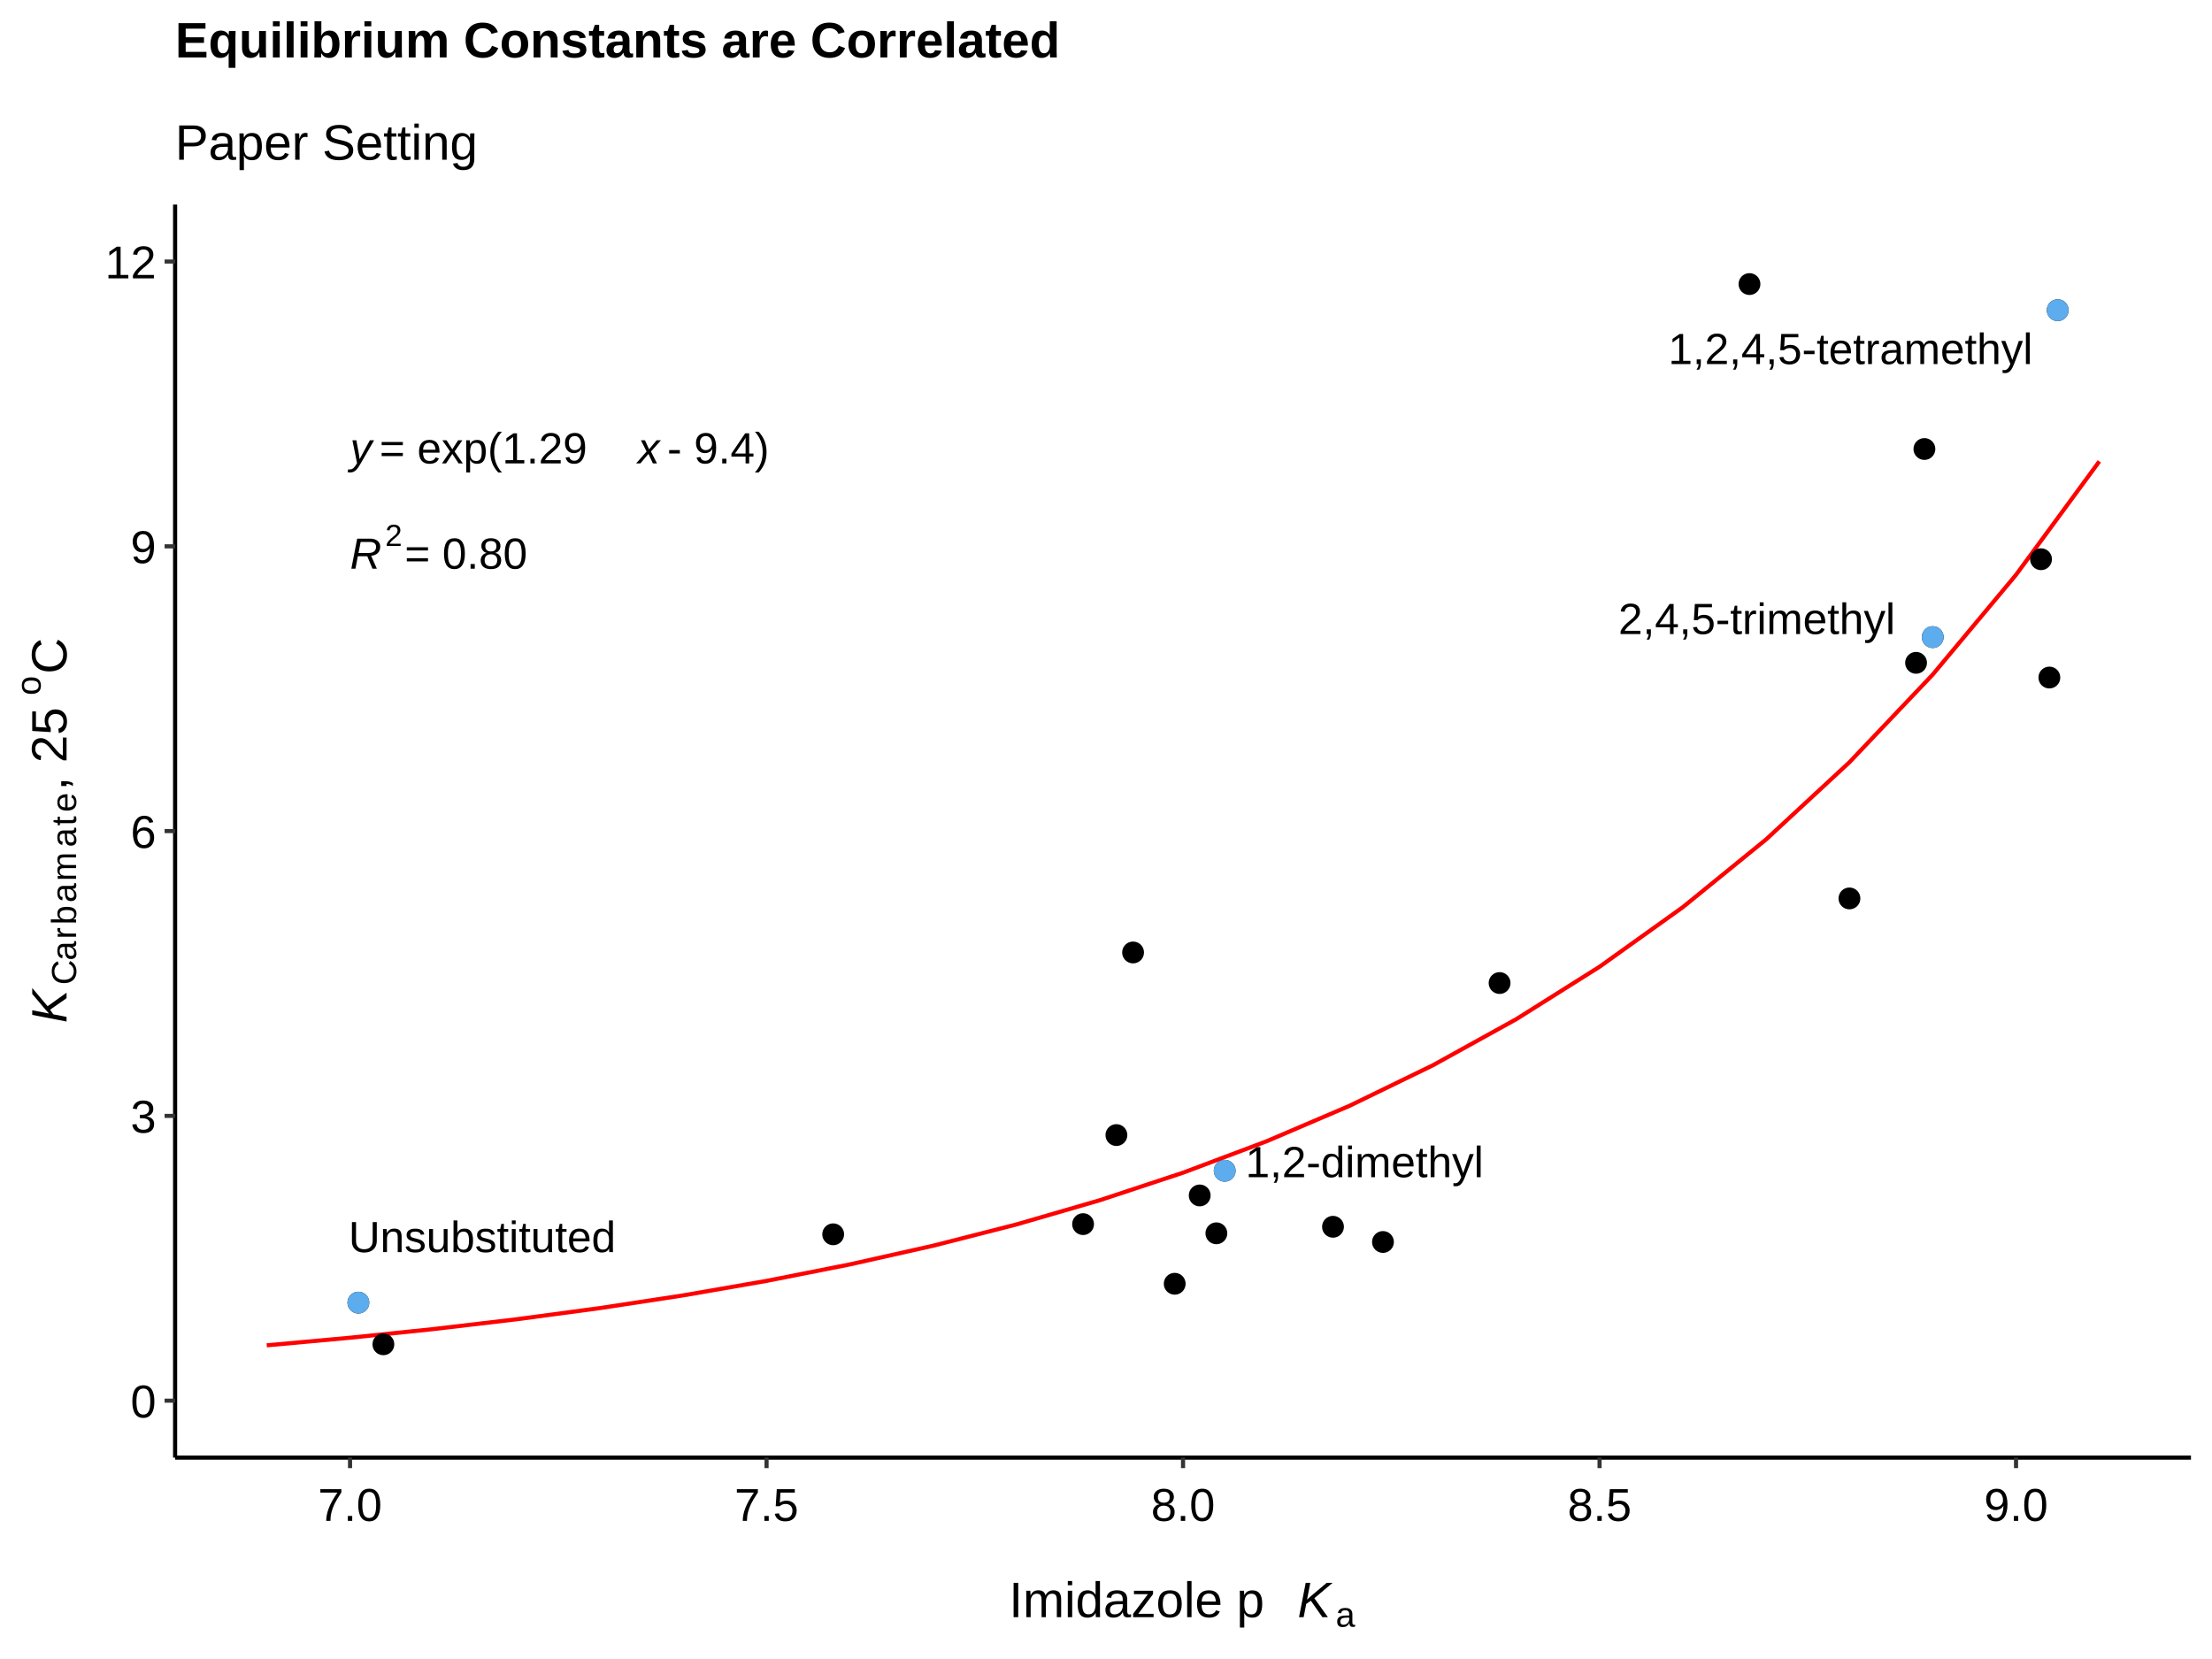
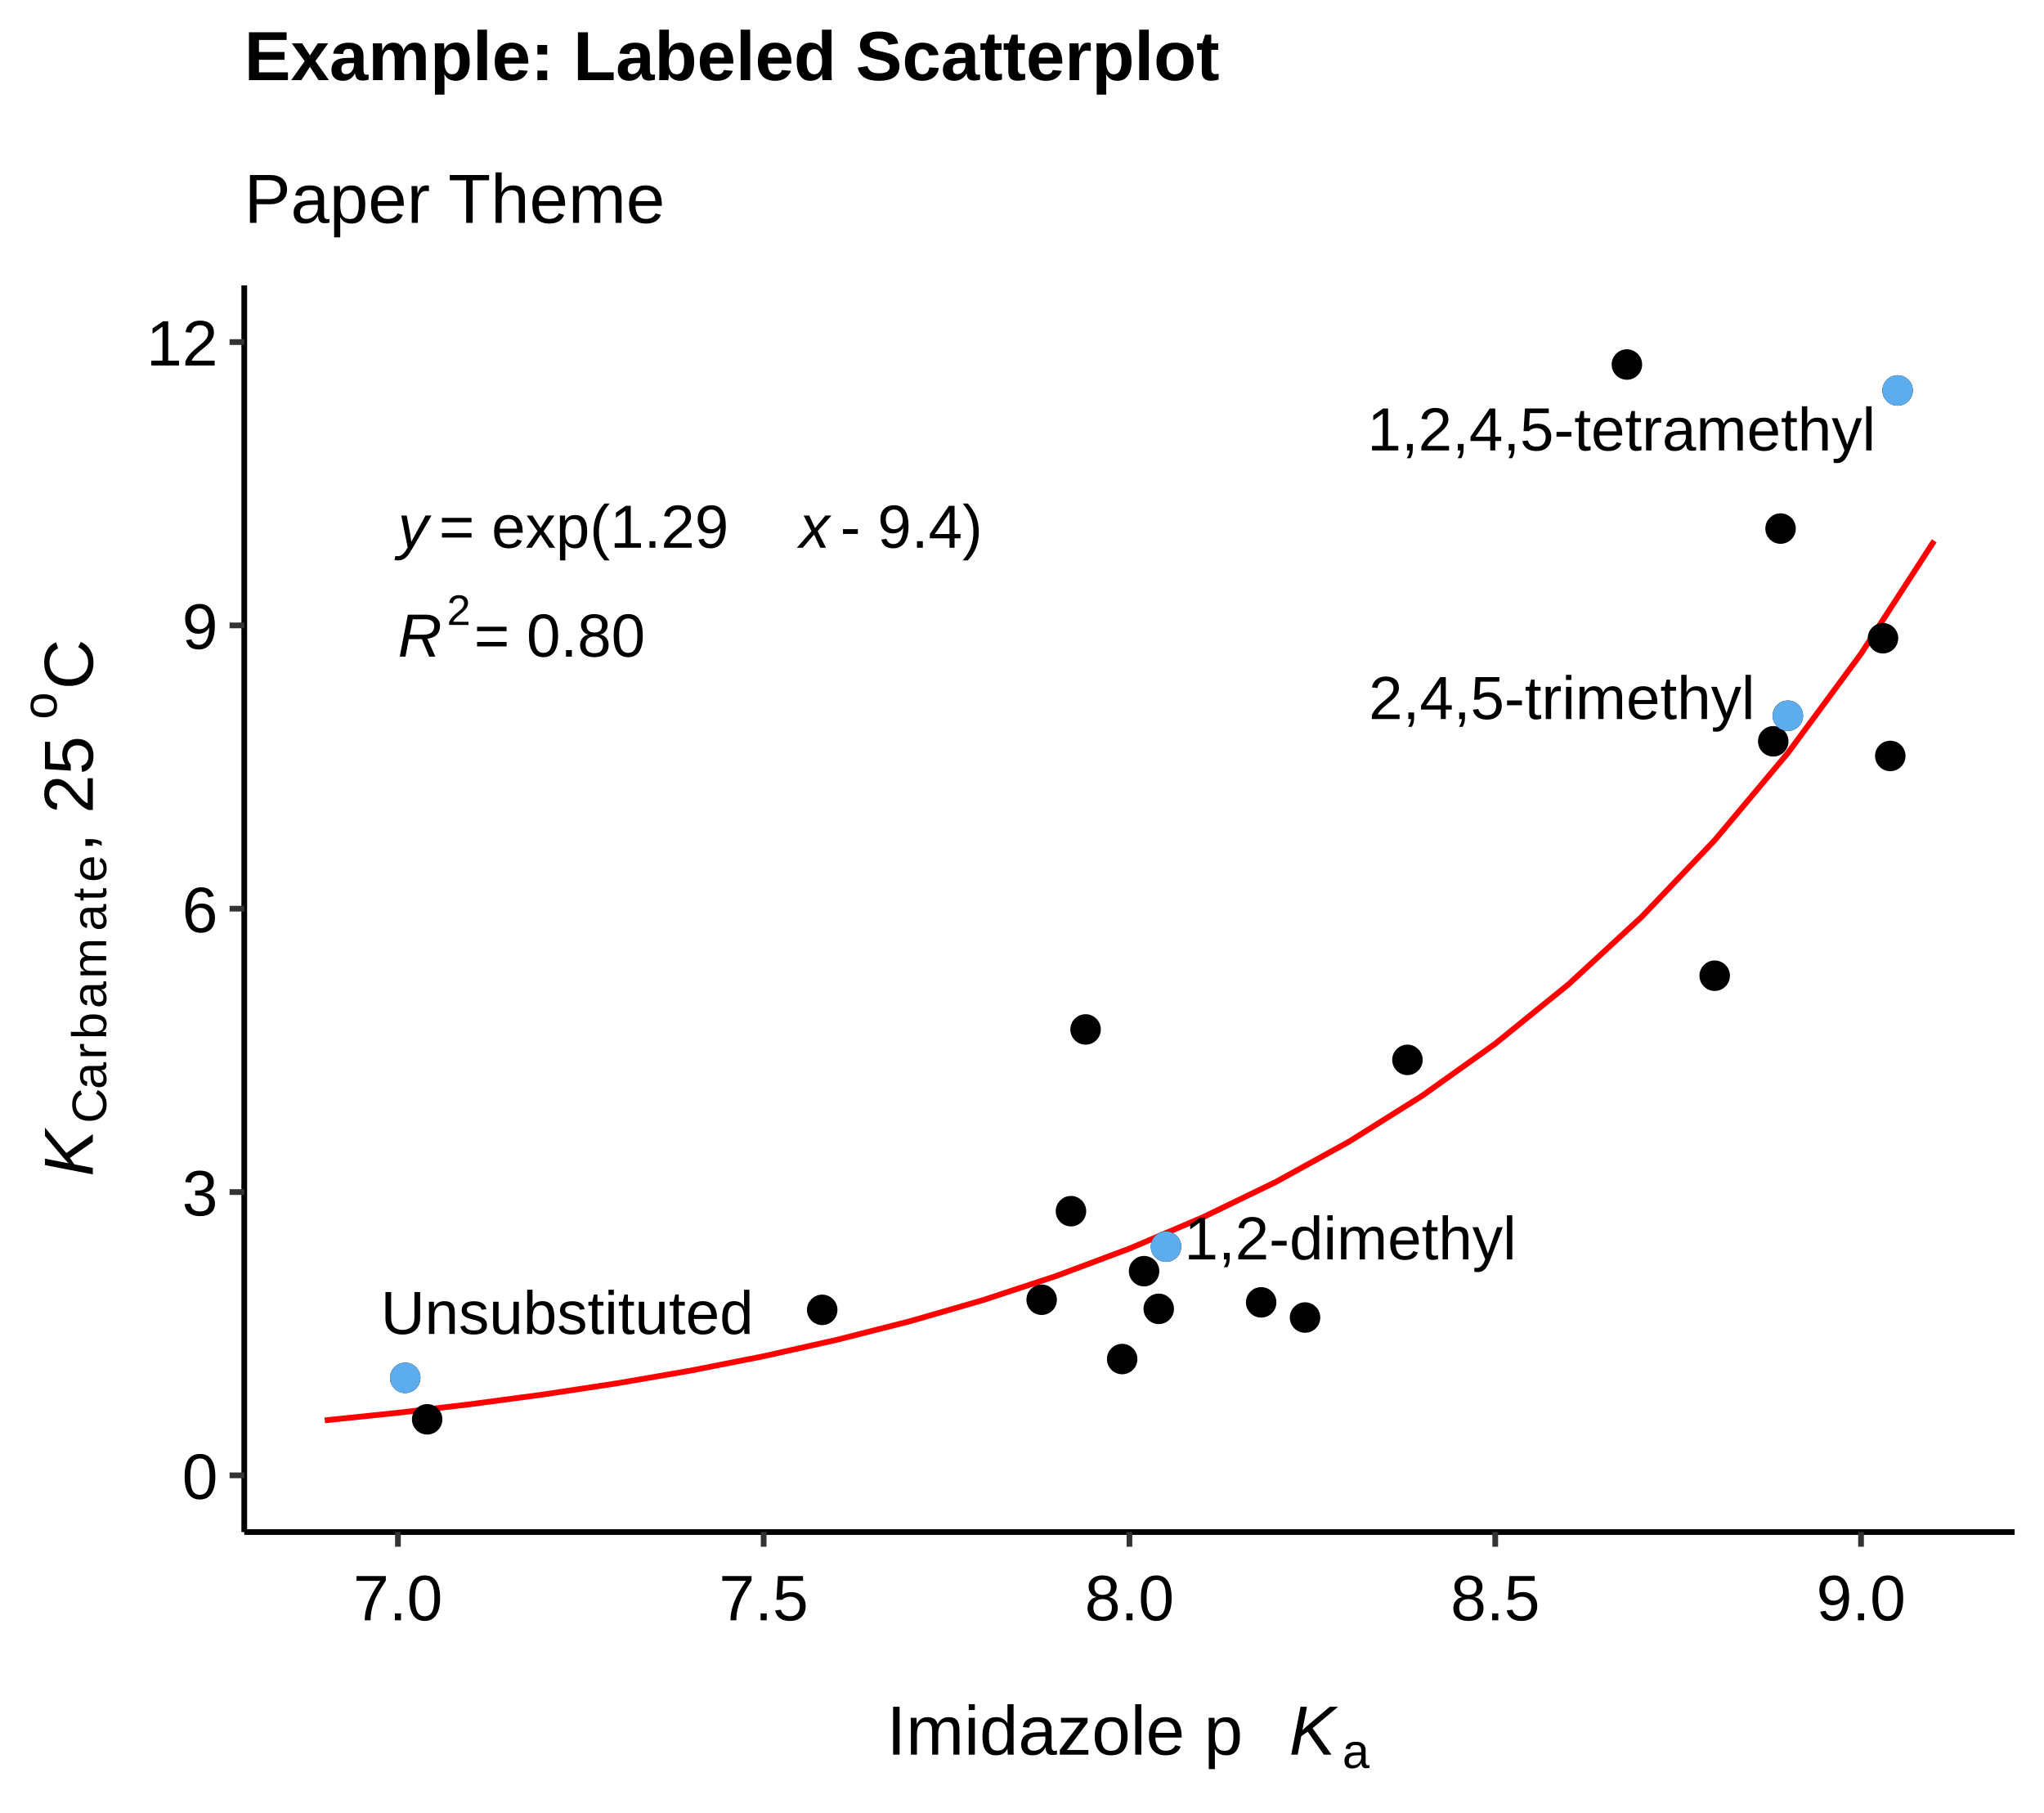
- <svg xmlns="http://www.w3.org/2000/svg" class="svglite" width="576.00pt" height="432.00pt" viewBox="0 0 576.00 432.00">
+ <svg xmlns="http://www.w3.org/2000/svg" class="svglite" width="381.60pt" height="338.40pt" viewBox="0 0 381.60 338.40">
  <defs>
    <style type="text/css">
    .svglite line, .svglite polyline, .svglite polygon, .svglite path, .svglite rect, .svglite circle {
      fill: none;
      stroke: #000000;
      stroke-linecap: round;
      stroke-linejoin: round;
      stroke-miterlimit: 10.00;
    }
  </style>
  </defs>
  <rect width="100%" height="100%" style="stroke: none; fill: #FFFFFF;" />
  <defs>
-     <clipPath id="cpMC4wMHw1NzYuMDB8MC4wMHw0MzIuMDA=">
-       <rect x="0.00" y="0.00" width="576.00" height="432.00" />
+     <clipPath id="cpMC4wMHwzODEuNjB8MC4wMHwzMzguNDA=">
+       <rect x="0.00" y="0.00" width="381.60" height="338.40" />
    </clipPath>
  </defs>
-   <g clip-path="url(#cpMC4wMHw1NzYuMDB8MC4wMHw0MzIuMDA=)">
-     <rect x="0" y="0" width="576.00" height="432.00" style="stroke-width: 1.07; stroke: #FFFFFF; fill: #FFFFFF;" />
+   <g clip-path="url(#cpMC4wMHwzODEuNjB8MC4wMHwzMzguNDA=)">
+     <rect x="0.00" y="0" width="381.60" height="338.40" style="stroke-width: 1.07; stroke: #FFFFFF; fill: #FFFFFF;" />
  </g>
  <defs>
-     <clipPath id="cpNDUuNjB8NTcwLjUyfDUzLjI3fDM3OS41Ng==">
-       <rect x="45.60" y="53.27" width="524.92" height="326.29" />
+     <clipPath id="cpNDUuNjB8Mzc2LjEyfDUzLjI3fDI4NS45Ng==">
+       <rect x="45.60" y="53.27" width="330.52" height="232.69" />
    </clipPath>
  </defs>
-   <g clip-path="url(#cpNDUuNjB8NTcwLjUyfDUzLjI3fDM3OS41Ng==)">
-     <polyline points="69.46,350.32 91.15,348.34 112.85,346.09 134.54,343.53 156.23,340.62 177.92,337.31 199.61,333.54 221.30,329.25 242.99,324.38 264.68,318.84 286.37,312.54 308.06,305.37 329.75,297.21 351.44,287.94 373.13,277.39 394.83,265.39 416.52,251.74 438.21,236.22 459.90,218.57 481.59,198.49 503.28,175.65 524.97,149.68 546.66,120.14 " style="stroke-width: 1.07; stroke: #FF0000; stroke-linecap: butt;" />
-     <circle cx="93.32" cy="339.20" r="2.49" style="stroke-width: 0.71; fill: #000000;" />
-     <circle cx="99.83" cy="350.05" r="2.49" style="stroke-width: 0.71; fill: #000000;" />
-     <circle cx="290.71" cy="295.57" r="2.49" style="stroke-width: 0.71; fill: #000000;" />
-     <circle cx="282.03" cy="318.76" r="2.49" style="stroke-width: 0.71; fill: #000000;" />
-     <circle cx="216.96" cy="321.41" r="2.49" style="stroke-width: 0.71; fill: #000000;" />
-     <circle cx="318.91" cy="304.86" r="2.49" style="stroke-width: 0.71; fill: #000000;" />
-     <circle cx="390.49" cy="255.98" r="2.49" style="stroke-width: 0.71; fill: #000000;" />
-     <circle cx="503.28" cy="165.90" r="2.49" style="stroke-width: 0.71; fill: #000000;" />
-     <circle cx="498.94" cy="172.60" r="2.49" style="stroke-width: 0.71; fill: #000000;" />
-     <circle cx="312.40" cy="311.29" r="2.49" style="stroke-width: 0.71; fill: #000000;" />
-     <circle cx="360.12" cy="323.41" r="2.49" style="stroke-width: 0.71; fill: #000000;" />
-     <circle cx="347.11" cy="319.45" r="2.49" style="stroke-width: 0.71; fill: #000000;" />
-     <circle cx="316.74" cy="321.15" r="2.49" style="stroke-width: 0.71; fill: #000000;" />
-     <circle cx="295.05" cy="248.02" r="2.49" style="stroke-width: 0.71; fill: #000000;" />
-     <circle cx="305.89" cy="334.29" r="2.49" style="stroke-width: 0.71; fill: #000000;" />
-     <circle cx="535.82" cy="80.77" r="2.49" style="stroke-width: 0.71; fill: #000000;" />
-     <circle cx="455.56" cy="73.97" r="2.49" style="stroke-width: 0.71; fill: #000000;" />
-     <circle cx="501.11" cy="116.92" r="2.49" style="stroke-width: 0.71; fill: #000000;" />
-     <circle cx="481.59" cy="233.95" r="2.49" style="stroke-width: 0.71; fill: #000000;" />
-     <circle cx="531.48" cy="145.62" r="2.49" style="stroke-width: 0.71; fill: #000000;" />
-     <circle cx="533.65" cy="176.43" r="2.49" style="stroke-width: 0.71; fill: #000000;" />
-     <text x="91.15" y="120.67" style="font-size: 11.38px; font-style: italic; font-family: Liberation Sans;" textLength="6.73px" lengthAdjust="spacingAndGlyphs">y</text>
-     <text x="98.82" y="120.67" style="font-size: 11.38px; font-family: Liberation Sans;" textLength="67.27px" lengthAdjust="spacingAndGlyphs"> = exp(1.29</text>
-     <text x="166.09" y="120.67" style="font-size: 11.38px; font-style: italic; font-family: Liberation Sans;" textLength="6.73px" lengthAdjust="spacingAndGlyphs">x</text>
-     <text x="173.75" y="120.67" style="font-size: 11.38px; font-family: Liberation Sans;" textLength="33.85px" lengthAdjust="spacingAndGlyphs"> - 9.4)</text>
-     <text x="91.15" y="148.09" style="font-size: 11.38px; font-style: italic; font-family: Liberation Sans;" textLength="7.91px" lengthAdjust="spacingAndGlyphs">R</text>
-     <text x="100.30" y="142.18" style="font-size: 7.97px; font-family: Liberation Sans;" textLength="5.06px" lengthAdjust="spacingAndGlyphs">2</text>
-     <text x="105.37" y="148.09" style="font-size: 11.38px; font-family: Liberation Sans;" textLength="42.08px" lengthAdjust="spacingAndGlyphs"> = 0.80</text>
-     <text x="90.77" y="326.05" style="font-size: 11.38px; font-family: Liberation Sans;" textLength="79.79px" lengthAdjust="spacingAndGlyphs">Unsubstituted</text>
-     <text x="324.33" y="306.54" style="font-size: 11.38px; font-family: Liberation Sans;" textLength="72.22px" lengthAdjust="spacingAndGlyphs">1,2-dimethyl</text>
-     <text x="493.52" y="165.10" text-anchor="end" style="font-size: 11.38px; font-family: Liberation Sans;" textLength="84.99px" lengthAdjust="spacingAndGlyphs">2,4,5-trimethyl</text>
-     <text x="529.31" y="94.80" text-anchor="end" style="font-size: 11.38px; font-family: Liberation Sans;" textLength="111.11px" lengthAdjust="spacingAndGlyphs">1,2,4,5-tetramethyl</text>
-     <circle cx="93.32" cy="339.20" r="2.49" style="stroke-width: 0.71; stroke: #5CACEE; fill: #5CACEE;" />
-     <circle cx="318.91" cy="304.86" r="2.49" style="stroke-width: 0.71; stroke: #5CACEE; fill: #5CACEE;" />
-     <circle cx="503.28" cy="165.90" r="2.49" style="stroke-width: 0.71; stroke: #5CACEE; fill: #5CACEE;" />
-     <circle cx="535.82" cy="80.77" r="2.49" style="stroke-width: 0.71; stroke: #5CACEE; fill: #5CACEE;" />
+   <g clip-path="url(#cpNDUuNjB8Mzc2LjEyfDUzLjI3fDI4NS45Ng==)">
+     <polyline points="60.63,265.11 74.29,263.70 87.94,262.09 101.60,260.26 115.26,258.19 128.92,255.83 142.57,253.14 156.23,250.08 169.89,246.61 183.55,242.66 197.20,238.16 210.86,233.05 224.52,227.23 238.18,220.62 251.84,213.10 265.49,204.54 279.15,194.81 292.81,183.74 306.47,171.15 320.12,156.83 333.78,140.55 347.44,122.02 361.10,100.95 " style="stroke-width: 1.07; stroke: #FF0000; stroke-linecap: butt;" />
+     <circle cx="75.65" cy="257.18" r="2.49" style="stroke-width: 0.71; fill: #000000;" />
+     <circle cx="79.75" cy="264.92" r="2.49" style="stroke-width: 0.71; fill: #000000;" />
+     <circle cx="199.94" cy="226.07" r="2.49" style="stroke-width: 0.71; fill: #000000;" />
+     <circle cx="194.47" cy="242.60" r="2.49" style="stroke-width: 0.71; fill: #000000;" />
+     <circle cx="153.50" cy="244.49" r="2.49" style="stroke-width: 0.71; fill: #000000;" />
+     <circle cx="217.69" cy="232.69" r="2.49" style="stroke-width: 0.71; fill: #000000;" />
+     <circle cx="262.76" cy="197.83" r="2.49" style="stroke-width: 0.71; fill: #000000;" />
+     <circle cx="333.78" cy="133.59" r="2.49" style="stroke-width: 0.71; fill: #000000;" />
+     <circle cx="331.05" cy="138.37" r="2.49" style="stroke-width: 0.71; fill: #000000;" />
+     <circle cx="213.59" cy="237.27" r="2.49" style="stroke-width: 0.71; fill: #000000;" />
+     <circle cx="243.64" cy="245.92" r="2.49" style="stroke-width: 0.71; fill: #000000;" />
+     <circle cx="235.45" cy="243.09" r="2.49" style="stroke-width: 0.71; fill: #000000;" />
+     <circle cx="216.33" cy="244.30" r="2.49" style="stroke-width: 0.71; fill: #000000;" />
+     <circle cx="202.67" cy="192.15" r="2.49" style="stroke-width: 0.71; fill: #000000;" />
+     <circle cx="209.50" cy="253.67" r="2.49" style="stroke-width: 0.71; fill: #000000;" />
+     <circle cx="354.27" cy="72.88" r="2.49" style="stroke-width: 0.71; fill: #000000;" />
+     <circle cx="303.73" cy="68.04" r="2.49" style="stroke-width: 0.71; fill: #000000;" />
+     <circle cx="332.42" cy="98.66" r="2.49" style="stroke-width: 0.71; fill: #000000;" />
+     <circle cx="320.12" cy="182.12" r="2.49" style="stroke-width: 0.71; fill: #000000;" />
+     <circle cx="351.54" cy="119.13" r="2.49" style="stroke-width: 0.71; fill: #000000;" />
+     <circle cx="352.90" cy="141.10" r="2.49" style="stroke-width: 0.71; fill: #000000;" />
+     <text x="74.29" y="102.24" style="font-size: 11.38px; font-style: italic; font-family: Liberation Sans;" textLength="6.73px" lengthAdjust="spacingAndGlyphs">y</text>
+     <text x="81.95" y="102.24" style="font-size: 11.38px; font-family: Liberation Sans;" textLength="67.27px" lengthAdjust="spacingAndGlyphs"> = exp(1.29</text>
+     <text x="149.22" y="102.24" style="font-size: 11.38px; font-style: italic; font-family: Liberation Sans;" textLength="6.73px" lengthAdjust="spacingAndGlyphs">x</text>
+     <text x="156.88" y="102.24" style="font-size: 11.38px; font-family: Liberation Sans;" textLength="33.85px" lengthAdjust="spacingAndGlyphs"> - 9.4)</text>
+     <text x="74.29" y="122.56" style="font-size: 11.38px; font-style: italic; font-family: Liberation Sans;" textLength="7.91px" lengthAdjust="spacingAndGlyphs">R</text>
+     <text x="83.43" y="116.65" style="font-size: 7.97px; font-family: Liberation Sans;" textLength="5.06px" lengthAdjust="spacingAndGlyphs">2</text>
+     <text x="88.50" y="122.56" style="font-size: 11.38px; font-family: Liberation Sans;" textLength="42.08px" lengthAdjust="spacingAndGlyphs"> = 0.80</text>
+     <text x="71.09" y="248.99" style="font-size: 11.38px; font-family: Liberation Sans;" textLength="79.79px" lengthAdjust="spacingAndGlyphs">Unsubstituted</text>
+     <text x="221.11" y="235.08" style="font-size: 11.38px; font-family: Liberation Sans;" textLength="72.22px" lengthAdjust="spacingAndGlyphs">1,2-dimethyl</text>
+     <text x="327.64" y="134.21" text-anchor="end" style="font-size: 11.38px; font-family: Liberation Sans;" textLength="84.99px" lengthAdjust="spacingAndGlyphs">2,4,5-trimethyl</text>
+     <text x="350.17" y="84.08" text-anchor="end" style="font-size: 11.38px; font-family: Liberation Sans;" textLength="111.11px" lengthAdjust="spacingAndGlyphs">1,2,4,5-tetramethyl</text>
+     <circle cx="75.65" cy="257.18" r="2.49" style="stroke-width: 0.71; stroke: #5CACEE; fill: #5CACEE;" />
+     <circle cx="217.69" cy="232.69" r="2.49" style="stroke-width: 0.71; stroke: #5CACEE; fill: #5CACEE;" />
+     <circle cx="333.78" cy="133.59" r="2.49" style="stroke-width: 0.71; stroke: #5CACEE; fill: #5CACEE;" />
+     <circle cx="354.27" cy="72.88" r="2.49" style="stroke-width: 0.71; stroke: #5CACEE; fill: #5CACEE;" />
  </g>
-   <g clip-path="url(#cpMC4wMHw1NzYuMDB8MC4wMHw0MzIuMDA=)">
-     <polyline points="45.60,379.56 45.60,53.27 " style="stroke-width: 1.07; stroke-linecap: butt;" />
-     <text x="40.67" y="369.10" text-anchor="end" style="font-size: 12.00px; font-family: Liberation Sans;" textLength="7.64px" lengthAdjust="spacingAndGlyphs">0</text>
-     <text x="40.67" y="294.94" text-anchor="end" style="font-size: 12.00px; font-family: Liberation Sans;" textLength="7.64px" lengthAdjust="spacingAndGlyphs">3</text>
-     <text x="40.67" y="220.79" text-anchor="end" style="font-size: 12.00px; font-family: Liberation Sans;" textLength="7.64px" lengthAdjust="spacingAndGlyphs">6</text>
-     <text x="40.67" y="146.63" text-anchor="end" style="font-size: 12.00px; font-family: Liberation Sans;" textLength="7.64px" lengthAdjust="spacingAndGlyphs">9</text>
-     <text x="40.67" y="72.48" text-anchor="end" style="font-size: 12.00px; font-family: Liberation Sans;" textLength="15.28px" lengthAdjust="spacingAndGlyphs">12</text>
-     <polyline points="42.86,364.73 45.60,364.73 " style="stroke-width: 1.07; stroke: #333333; stroke-linecap: butt;" />
-     <polyline points="42.86,290.57 45.60,290.57 " style="stroke-width: 1.07; stroke: #333333; stroke-linecap: butt;" />
-     <polyline points="42.86,216.41 45.60,216.41 " style="stroke-width: 1.07; stroke: #333333; stroke-linecap: butt;" />
-     <polyline points="42.86,142.26 45.60,142.26 " style="stroke-width: 1.07; stroke: #333333; stroke-linecap: butt;" />
-     <polyline points="42.86,68.10 45.60,68.10 " style="stroke-width: 1.07; stroke: #333333; stroke-linecap: butt;" />
-     <polyline points="45.60,379.56 570.52,379.56 " style="stroke-width: 1.07; stroke-linecap: butt;" />
-     <polyline points="91.15,382.30 91.15,379.56 " style="stroke-width: 1.07; stroke: #333333; stroke-linecap: butt;" />
-     <polyline points="199.61,382.30 199.61,379.56 " style="stroke-width: 1.07; stroke: #333333; stroke-linecap: butt;" />
-     <polyline points="308.06,382.30 308.06,379.56 " style="stroke-width: 1.07; stroke: #333333; stroke-linecap: butt;" />
-     <polyline points="416.52,382.30 416.52,379.56 " style="stroke-width: 1.07; stroke: #333333; stroke-linecap: butt;" />
-     <polyline points="524.97,382.30 524.97,379.56 " style="stroke-width: 1.07; stroke: #333333; stroke-linecap: butt;" />
-     <text x="91.15" y="396.03" text-anchor="middle" style="font-size: 12.00px; font-family: Liberation Sans;" textLength="19.09px" lengthAdjust="spacingAndGlyphs">7.0</text>
-     <text x="199.61" y="396.03" text-anchor="middle" style="font-size: 12.00px; font-family: Liberation Sans;" textLength="19.09px" lengthAdjust="spacingAndGlyphs">7.5</text>
-     <text x="308.06" y="396.03" text-anchor="middle" style="font-size: 12.00px; font-family: Liberation Sans;" textLength="19.09px" lengthAdjust="spacingAndGlyphs">8.0</text>
-     <text x="416.52" y="396.03" text-anchor="middle" style="font-size: 12.00px; font-family: Liberation Sans;" textLength="19.09px" lengthAdjust="spacingAndGlyphs">8.5</text>
-     <text x="524.97" y="396.03" text-anchor="middle" style="font-size: 12.00px; font-family: Liberation Sans;" textLength="19.09px" lengthAdjust="spacingAndGlyphs">9.0</text>
-     <text x="262.74" y="421.11" style="font-size: 13.00px; font-family: Liberation Sans;" textLength="75.12px" lengthAdjust="spacingAndGlyphs">Imidazole p</text>
-     <text x="337.86" y="421.11" style="font-size: 13.00px; font-style: italic; font-family: Liberation Sans;" textLength="8.52px" lengthAdjust="spacingAndGlyphs">K</text>
-     <text x="347.81" y="423.60" style="font-size: 9.10px; font-family: Liberation Sans;" textLength="5.57px" lengthAdjust="spacingAndGlyphs">a</text>
-     <text transform="translate(17.33,266.41) rotate(-90)" style="font-size: 13.00px; font-style: italic; font-family: Liberation Sans;" textLength="8.52px" lengthAdjust="spacingAndGlyphs">K</text>
-     <text transform="translate(19.82,256.47) rotate(-90)" style="font-size: 9.10px; font-family: Liberation Sans;" textLength="6.35px" lengthAdjust="spacingAndGlyphs">C</text>
-     <text transform="translate(19.82,250.12) rotate(-90)" style="font-size: 9.10px; font-family: Liberation Sans;" textLength="5.57px" lengthAdjust="spacingAndGlyphs">a</text>
-     <text transform="translate(19.82,244.54) rotate(-90)" style="font-size: 9.10px; font-family: Liberation Sans;" textLength="3.74px" lengthAdjust="spacingAndGlyphs">r</text>
-     <text transform="translate(19.82,240.81) rotate(-90)" style="font-size: 9.10px; font-family: Liberation Sans;" textLength="5.77px" lengthAdjust="spacingAndGlyphs">b</text>
-     <text transform="translate(19.82,235.03) rotate(-90)" style="font-size: 9.10px; font-family: Liberation Sans;" textLength="5.57px" lengthAdjust="spacingAndGlyphs">a</text>
-     <text transform="translate(19.82,229.46) rotate(-90)" style="font-size: 9.10px; font-family: Liberation Sans;" textLength="8.86px" lengthAdjust="spacingAndGlyphs">m</text>
-     <text transform="translate(19.82,220.60) rotate(-90)" style="font-size: 9.10px; font-family: Liberation Sans;" textLength="5.57px" lengthAdjust="spacingAndGlyphs">a</text>
-     <text transform="translate(19.82,215.03) rotate(-90)" style="font-size: 9.10px; font-family: Liberation Sans;" textLength="3.56px" lengthAdjust="spacingAndGlyphs">t</text>
-     <text transform="translate(19.82,211.47) rotate(-90)" style="font-size: 9.10px; font-family: Liberation Sans;" textLength="5.59px" lengthAdjust="spacingAndGlyphs">e</text>
-     <text transform="translate(17.33,205.87) rotate(-90)" style="font-size: 13.00px; font-family: Liberation Sans;" textLength="24.81px" lengthAdjust="spacingAndGlyphs">, 25</text>
-     <text transform="translate(10.57,181.06) rotate(-90)" style="font-size: 9.10px; font-family: Liberation Sans;" textLength="5.57px" lengthAdjust="spacingAndGlyphs">o</text>
-     <text transform="translate(17.33,175.49) rotate(-90)" style="font-size: 13.00px; font-family: Liberation Sans;" textLength="9.08px" lengthAdjust="spacingAndGlyphs">C</text>
-     <text x="45.60" y="41.60" style="font-size: 13.00px; font-family: Liberation Sans;" textLength="87.52px" lengthAdjust="spacingAndGlyphs">Paper Setting</text>
-     <text x="45.60" y="14.96" style="font-size: 13.00px; font-weight: bold; font-family: Liberation Sans;" textLength="272.79px" lengthAdjust="spacingAndGlyphs">Equilibrium Constants are Correlated</text>
+   <g clip-path="url(#cpMC4wMHwzODEuNjB8MC4wMHwzMzguNDA=)">
+     <polyline points="45.60,285.96 45.60,53.27 " style="stroke-width: 1.07; stroke-linecap: butt;" />
+     <text x="40.67" y="279.76" text-anchor="end" style="font-size: 12.00px; font-family: Liberation Sans;" textLength="7.64px" lengthAdjust="spacingAndGlyphs">0</text>
+     <text x="40.67" y="226.87" text-anchor="end" style="font-size: 12.00px; font-family: Liberation Sans;" textLength="7.64px" lengthAdjust="spacingAndGlyphs">3</text>
+     <text x="40.67" y="173.99" text-anchor="end" style="font-size: 12.00px; font-family: Liberation Sans;" textLength="7.64px" lengthAdjust="spacingAndGlyphs">6</text>
+     <text x="40.67" y="121.10" text-anchor="end" style="font-size: 12.00px; font-family: Liberation Sans;" textLength="7.64px" lengthAdjust="spacingAndGlyphs">9</text>
+     <text x="40.67" y="68.22" text-anchor="end" style="font-size: 12.00px; font-family: Liberation Sans;" textLength="15.28px" lengthAdjust="spacingAndGlyphs">12</text>
+     <polyline points="42.86,275.38 45.60,275.38 " style="stroke-width: 1.07; stroke: #333333; stroke-linecap: butt;" />
+     <polyline points="42.86,222.50 45.60,222.50 " style="stroke-width: 1.07; stroke: #333333; stroke-linecap: butt;" />
+     <polyline points="42.86,169.61 45.60,169.61 " style="stroke-width: 1.07; stroke: #333333; stroke-linecap: butt;" />
+     <polyline points="42.86,116.73 45.60,116.73 " style="stroke-width: 1.07; stroke: #333333; stroke-linecap: butt;" />
+     <polyline points="42.86,63.85 45.60,63.85 " style="stroke-width: 1.07; stroke: #333333; stroke-linecap: butt;" />
+     <polyline points="45.60,285.96 376.12,285.96 " style="stroke-width: 1.07; stroke-linecap: butt;" />
+     <polyline points="74.29,288.70 74.29,285.96 " style="stroke-width: 1.07; stroke: #333333; stroke-linecap: butt;" />
+     <polyline points="142.57,288.70 142.57,285.96 " style="stroke-width: 1.07; stroke: #333333; stroke-linecap: butt;" />
+     <polyline points="210.86,288.70 210.86,285.96 " style="stroke-width: 1.07; stroke: #333333; stroke-linecap: butt;" />
+     <polyline points="279.15,288.70 279.15,285.96 " style="stroke-width: 1.07; stroke: #333333; stroke-linecap: butt;" />
+     <polyline points="347.44,288.70 347.44,285.96 " style="stroke-width: 1.07; stroke: #333333; stroke-linecap: butt;" />
+     <text x="74.29" y="302.43" text-anchor="middle" style="font-size: 12.00px; font-family: Liberation Sans;" textLength="19.09px" lengthAdjust="spacingAndGlyphs">7.0</text>
+     <text x="142.57" y="302.43" text-anchor="middle" style="font-size: 12.00px; font-family: Liberation Sans;" textLength="19.09px" lengthAdjust="spacingAndGlyphs">7.5</text>
+     <text x="210.86" y="302.43" text-anchor="middle" style="font-size: 12.00px; font-family: Liberation Sans;" textLength="19.09px" lengthAdjust="spacingAndGlyphs">8.0</text>
+     <text x="279.15" y="302.43" text-anchor="middle" style="font-size: 12.00px; font-family: Liberation Sans;" textLength="19.09px" lengthAdjust="spacingAndGlyphs">8.5</text>
+     <text x="347.44" y="302.43" text-anchor="middle" style="font-size: 12.00px; font-family: Liberation Sans;" textLength="19.09px" lengthAdjust="spacingAndGlyphs">9.0</text>
+     <text x="165.54" y="327.51" style="font-size: 13.00px; font-family: Liberation Sans;" textLength="75.12px" lengthAdjust="spacingAndGlyphs">Imidazole p</text>
+     <text x="240.66" y="327.51" style="font-size: 13.00px; font-style: italic; font-family: Liberation Sans;" textLength="8.52px" lengthAdjust="spacingAndGlyphs">K</text>
+     <text x="250.61" y="330.00" style="font-size: 9.10px; font-family: Liberation Sans;" textLength="5.57px" lengthAdjust="spacingAndGlyphs">a</text>
+     <text transform="translate(17.33,219.61) rotate(-90)" style="font-size: 13.00px; font-style: italic; font-family: Liberation Sans;" textLength="8.52px" lengthAdjust="spacingAndGlyphs">K</text>
+     <text transform="translate(19.82,209.67) rotate(-90)" style="font-size: 9.10px; font-family: Liberation Sans;" textLength="6.35px" lengthAdjust="spacingAndGlyphs">C</text>
+     <text transform="translate(19.82,203.32) rotate(-90)" style="font-size: 9.10px; font-family: Liberation Sans;" textLength="5.57px" lengthAdjust="spacingAndGlyphs">a</text>
+     <text transform="translate(19.82,197.74) rotate(-90)" style="font-size: 9.10px; font-family: Liberation Sans;" textLength="3.74px" lengthAdjust="spacingAndGlyphs">r</text>
+     <text transform="translate(19.82,194.01) rotate(-90)" style="font-size: 9.10px; font-family: Liberation Sans;" textLength="5.77px" lengthAdjust="spacingAndGlyphs">b</text>
+     <text transform="translate(19.82,188.23) rotate(-90)" style="font-size: 9.10px; font-family: Liberation Sans;" textLength="5.57px" lengthAdjust="spacingAndGlyphs">a</text>
+     <text transform="translate(19.82,182.66) rotate(-90)" style="font-size: 9.10px; font-family: Liberation Sans;" textLength="8.86px" lengthAdjust="spacingAndGlyphs">m</text>
+     <text transform="translate(19.82,173.80) rotate(-90)" style="font-size: 9.10px; font-family: Liberation Sans;" textLength="5.57px" lengthAdjust="spacingAndGlyphs">a</text>
+     <text transform="translate(19.82,168.23) rotate(-90)" style="font-size: 9.10px; font-family: Liberation Sans;" textLength="3.56px" lengthAdjust="spacingAndGlyphs">t</text>
+     <text transform="translate(19.82,164.67) rotate(-90)" style="font-size: 9.10px; font-family: Liberation Sans;" textLength="5.59px" lengthAdjust="spacingAndGlyphs">e</text>
+     <text transform="translate(17.33,159.07) rotate(-90)" style="font-size: 13.00px; font-family: Liberation Sans;" textLength="24.81px" lengthAdjust="spacingAndGlyphs">, 25</text>
+     <text transform="translate(10.57,134.26) rotate(-90)" style="font-size: 9.10px; font-family: Liberation Sans;" textLength="5.57px" lengthAdjust="spacingAndGlyphs">o</text>
+     <text transform="translate(17.33,128.69) rotate(-90)" style="font-size: 13.00px; font-family: Liberation Sans;" textLength="9.08px" lengthAdjust="spacingAndGlyphs">C</text>
+     <text x="45.60" y="41.60" style="font-size: 13.00px; font-family: Liberation Sans;" textLength="85.81px" lengthAdjust="spacingAndGlyphs">Paper Theme</text>
+     <text x="45.60" y="14.96" style="font-size: 13.00px; font-weight: bold; font-family: Liberation Sans;" textLength="216.66px" lengthAdjust="spacingAndGlyphs">Example: Labeled Scatterplot</text>
  </g>
</svg>
